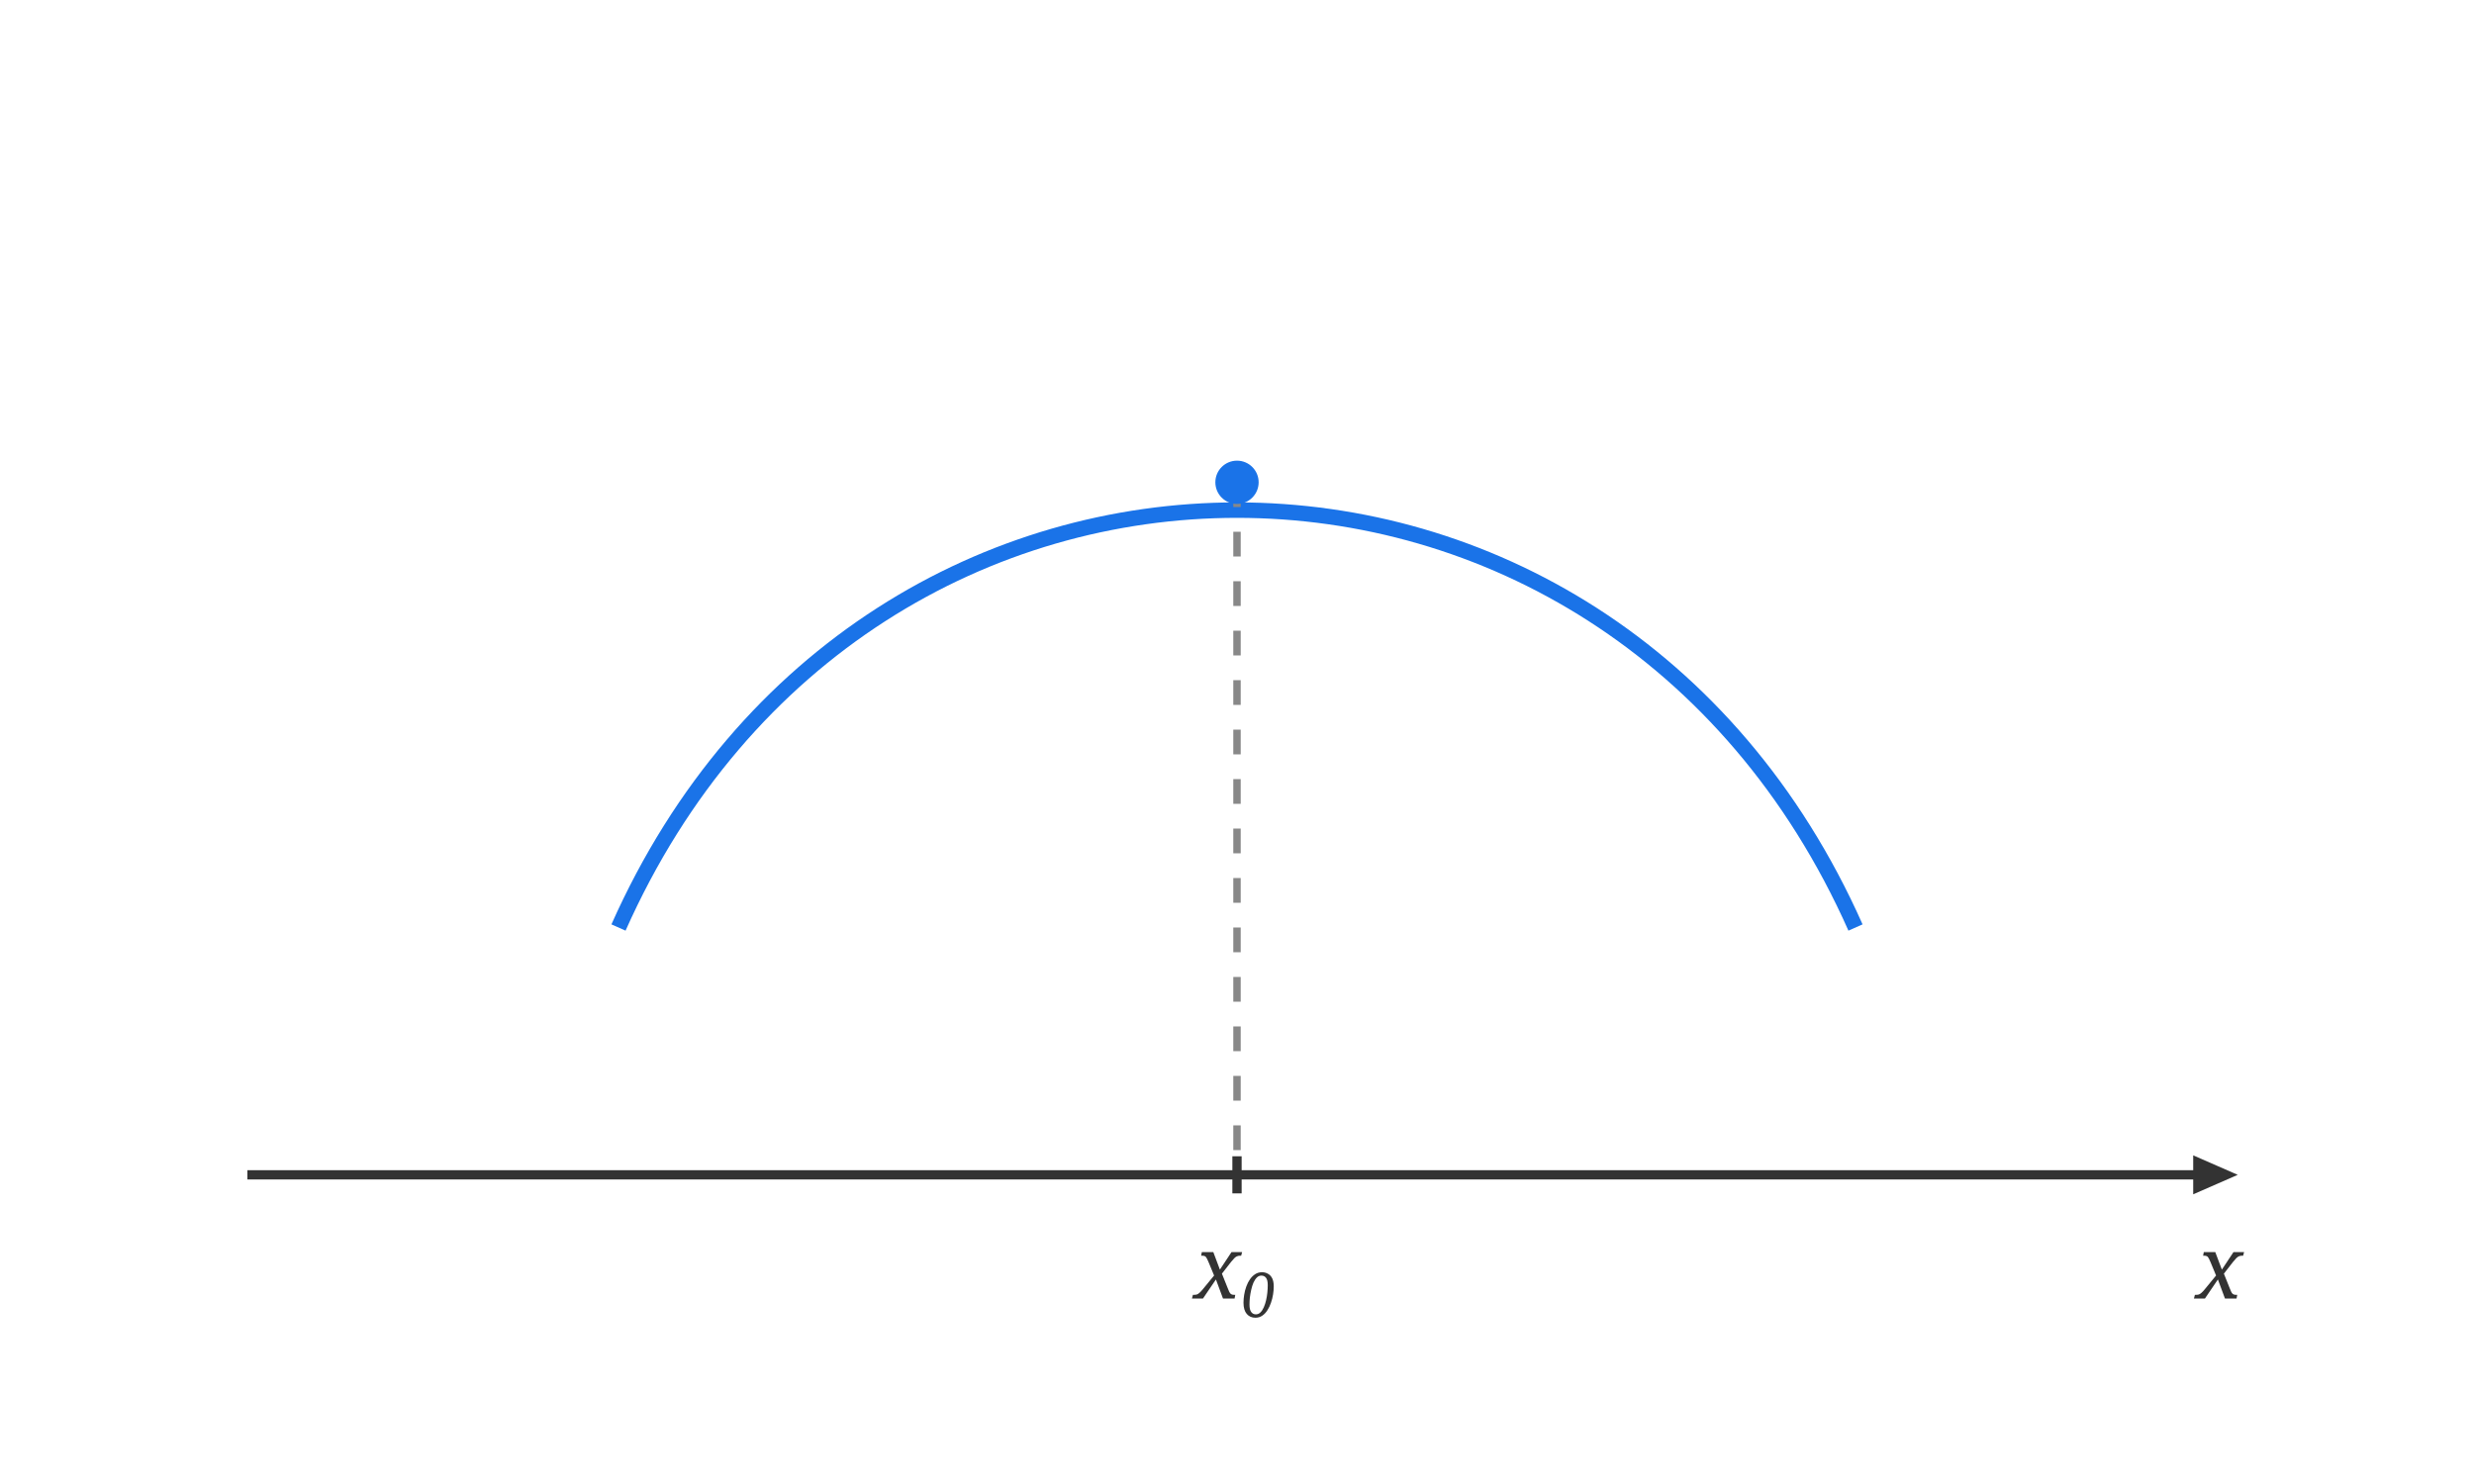
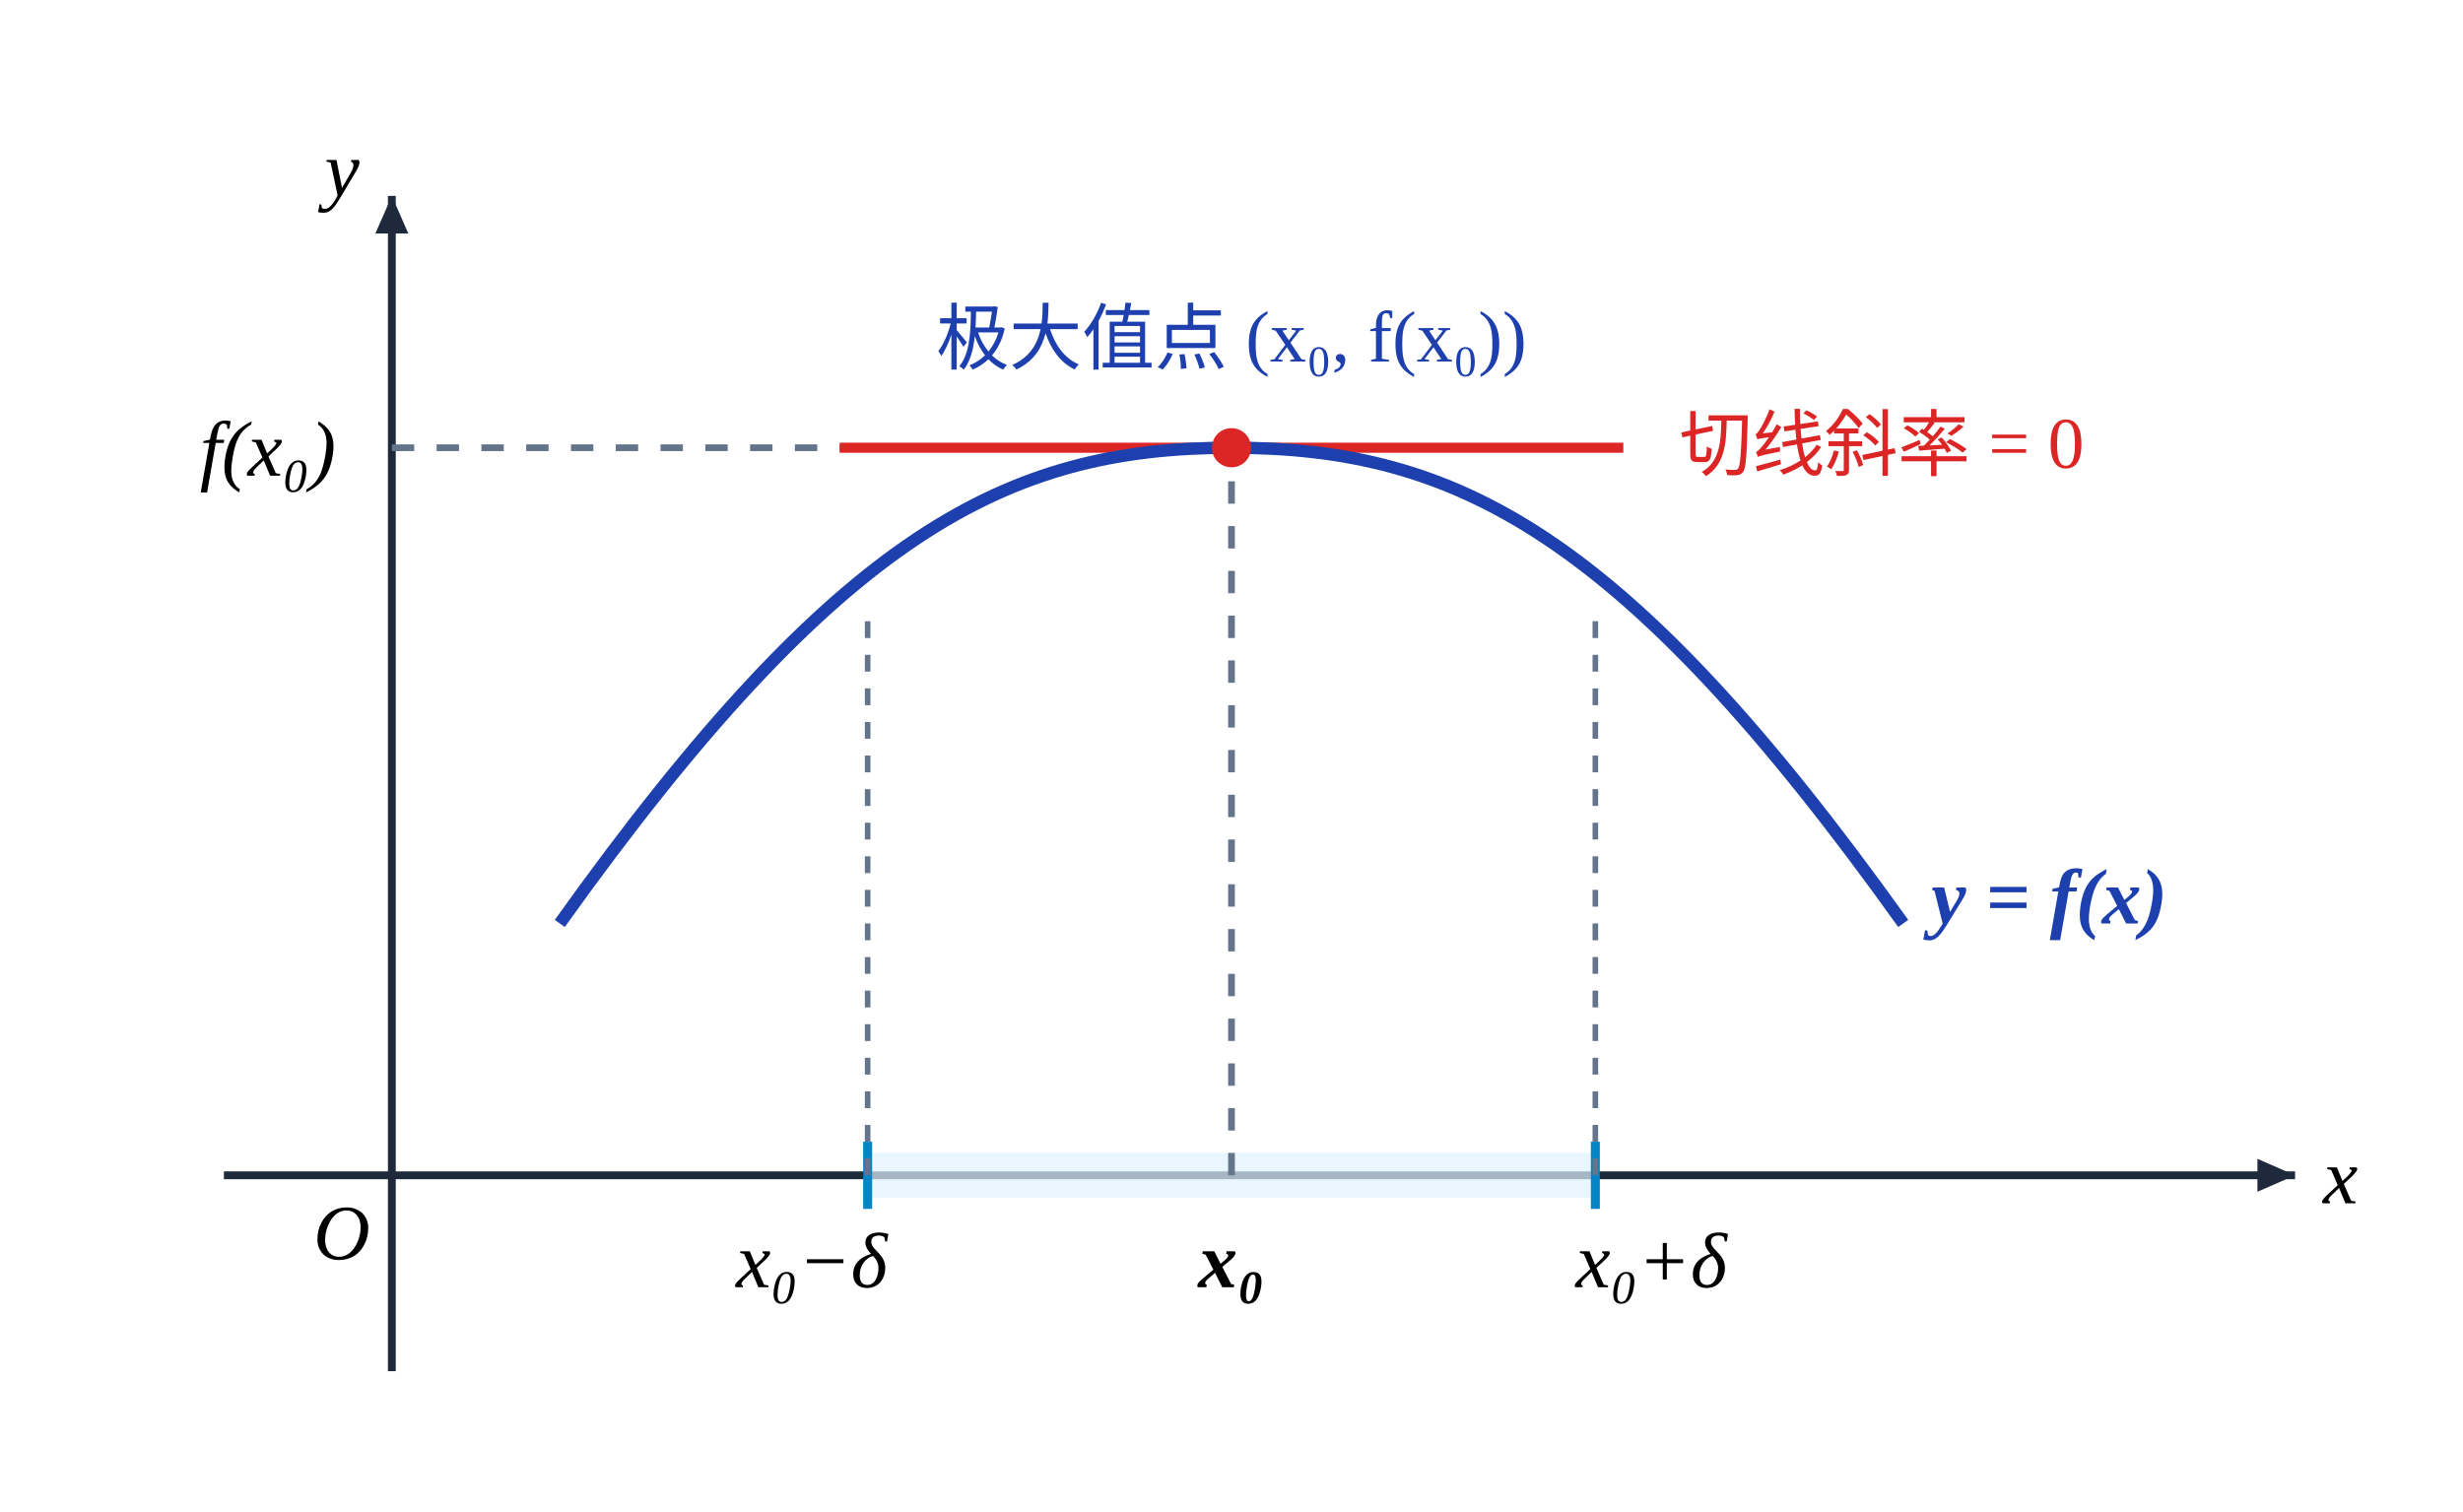
- <svg xmlns="http://www.w3.org/2000/svg" viewBox="0 0 400 240" width="100%" height="auto">
+ <svg xmlns="http://www.w3.org/2000/svg" viewBox="0 0 440 270" width="100%" height="auto" style="max-width:440px; font-family:'Times New Roman', serif; font-size:14px;">
  <defs>
-     <marker id="arrow" viewBox="0 0 10 10" refX="6" refY="5" markerWidth="6" markerHeight="6" orient="auto-start-reverse">
-       <path d="M 0 1.5 L 8 5 L 0 8.5 z" fill="var(--text-primary, #333)" />
+     <marker id="arr5" viewBox="0 0 10 10" refX="8" refY="5" markerWidth="6" markerHeight="6" orient="auto-start-reverse">
+       <path d="M 0 1.5 L 8 5 L 0 8.5 z" fill="#1e293b" />
+     </marker>
+     <marker id="arr5_red" viewBox="0 0 10 10" refX="8" refY="5" markerWidth="6" markerHeight="6" orient="auto-start-reverse">
+       <path d="M 0 1.5 L 8 5 L 0 8.5 z" fill="#dc2626" />
+     </marker>
+     <marker id="arr5_blue" viewBox="0 0 10 10" refX="8" refY="5" markerWidth="6" markerHeight="6" orient="auto-start-reverse">
+       <path d="M 0 1.5 L 8 5 L 0 8.5 z" fill="#1e40af" />
    </marker>
  </defs>
-   <line x1="40" y1="190" x2="360" y2="190" stroke="var(--text-primary, #333)" stroke-width="1.5" marker-end="url(#arrow)" />
-   <text x="355" y="210" font-size="14" font-family="KaTeX_Math, serif" font-style="italic" fill="var(--text-primary, #333)">x</text>
-   <path d="M 100 150 C 140 60, 260 60, 300 150" fill="none" stroke="var(--primary-accent, #1a73e8)" stroke-width="2.5" />
-   <line x1="200" y1="78" x2="200" y2="190" stroke="var(--text-muted, #888)" stroke-width="1.2" stroke-dasharray="4 4" />
-   <circle cx="200" cy="78" r="3.5" fill="var(--primary-accent, #1a73e8)" />
-   <line x1="200" y1="187" x2="200" y2="193" stroke="var(--text-primary, #333)" stroke-width="1.5" />
-   <text x="193" y="210" font-size="14" font-family="KaTeX_Math, serif" font-style="italic" fill="var(--text-primary, #333)">x<tspan font-size="10" dy="3">0</tspan>
-   </text>
+   <line x1="40" y1="210" x2="410" y2="210" stroke="#1e293b" stroke-width="1.4" marker-end="url(#arr5)" />
+   <line x1="70" y1="245" x2="70" y2="35" stroke="#1e293b" stroke-width="1.4" marker-end="url(#arr5)" />
+   <text x="415" y="215" font-style="italic">x</text>
+   <text x="58" y="35" font-style="italic">y</text>
+   <text x="56" y="225" font-style="italic">O</text>
+   <rect x="155" y="206" width="130" height="8" fill="#e0f2fe" fill-opacity="0.7" />
+   <line x1="155" y1="204" x2="155" y2="216" stroke="#0284c7" stroke-width="1.6" />
+   <line x1="285" y1="204" x2="285" y2="216" stroke="#0284c7" stroke-width="1.6" />
+   <text x="145" y="230" text-anchor="middle" font-style="italic">x₀−δ</text>
+   <text x="220" y="230" text-anchor="middle" font-style="italic" font-weight="bold">x₀</text>
+   <text x="295" y="230" text-anchor="middle" font-style="italic">x₀+δ</text>
+   <line x1="220" y1="210" x2="220" y2="80" stroke="#64748b" stroke-width="1.2" stroke-dasharray="4,4" />
+   <line x1="70" y1="80" x2="220" y2="80" stroke="#64748b" stroke-width="1.2" stroke-dasharray="4,4" />
+   <line x1="155" y1="210" x2="155" y2="108" stroke="#64748b" stroke-width="1" stroke-dasharray="3,3" />
+   <line x1="285" y1="210" x2="285" y2="108" stroke="#64748b" stroke-width="1" stroke-dasharray="3,3" />
+   <text x="60" y="85" text-anchor="end" font-style="italic">f(x₀)</text>
+   <line x1="150" y1="80" x2="290" y2="80" stroke="#dc2626" stroke-width="1.8" />
+   <text x="300" y="84" fill="#dc2626" font-size="13px">切线斜率 = 0</text>
+   <path d="M 100,165 C 150,95 180,80 220,80 C 260,80 290,95 340,165" fill="none" stroke="#1e40af" stroke-width="2.2" />
+   <circle cx="220" cy="80" r="3.5" fill="#dc2626" />
+   <text x="345" y="165" fill="#1e40af" font-style="italic" font-weight="bold">y = f(x)</text>
+   <text x="220" y="65" text-anchor="middle" font-size="13px" fill="#1e40af">极大值点 (x₀, f(x₀))</text>
</svg>
